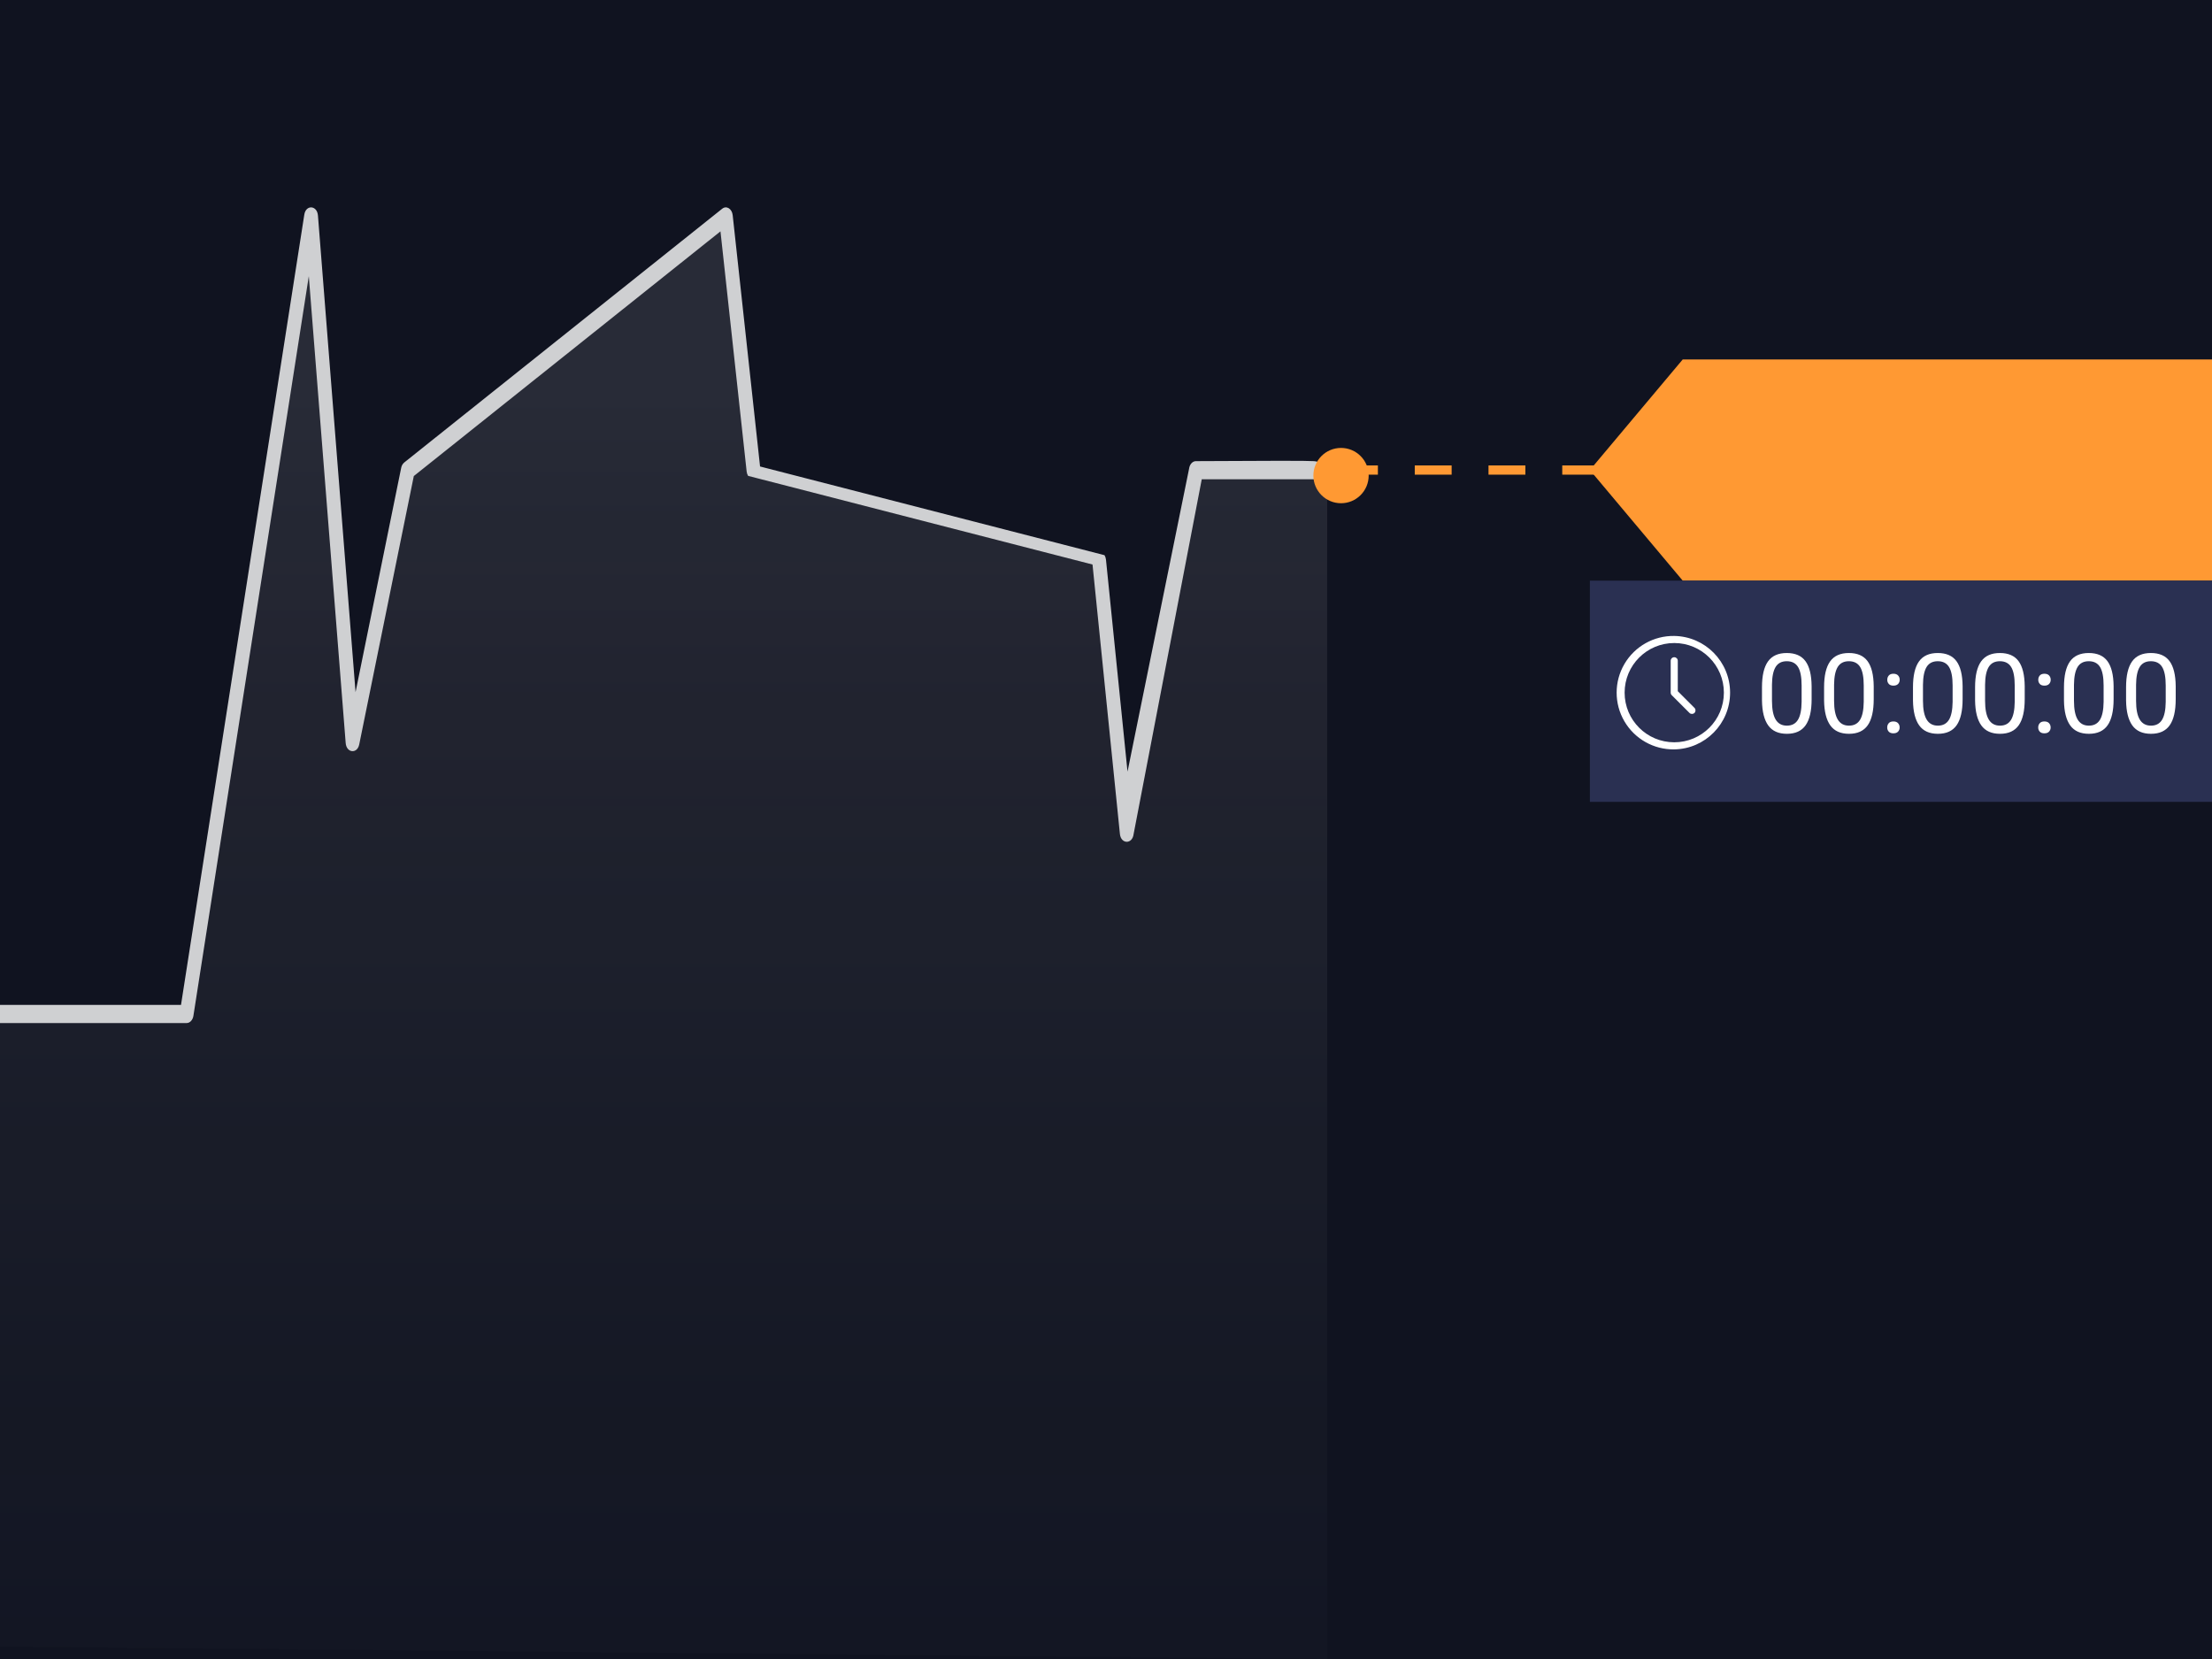
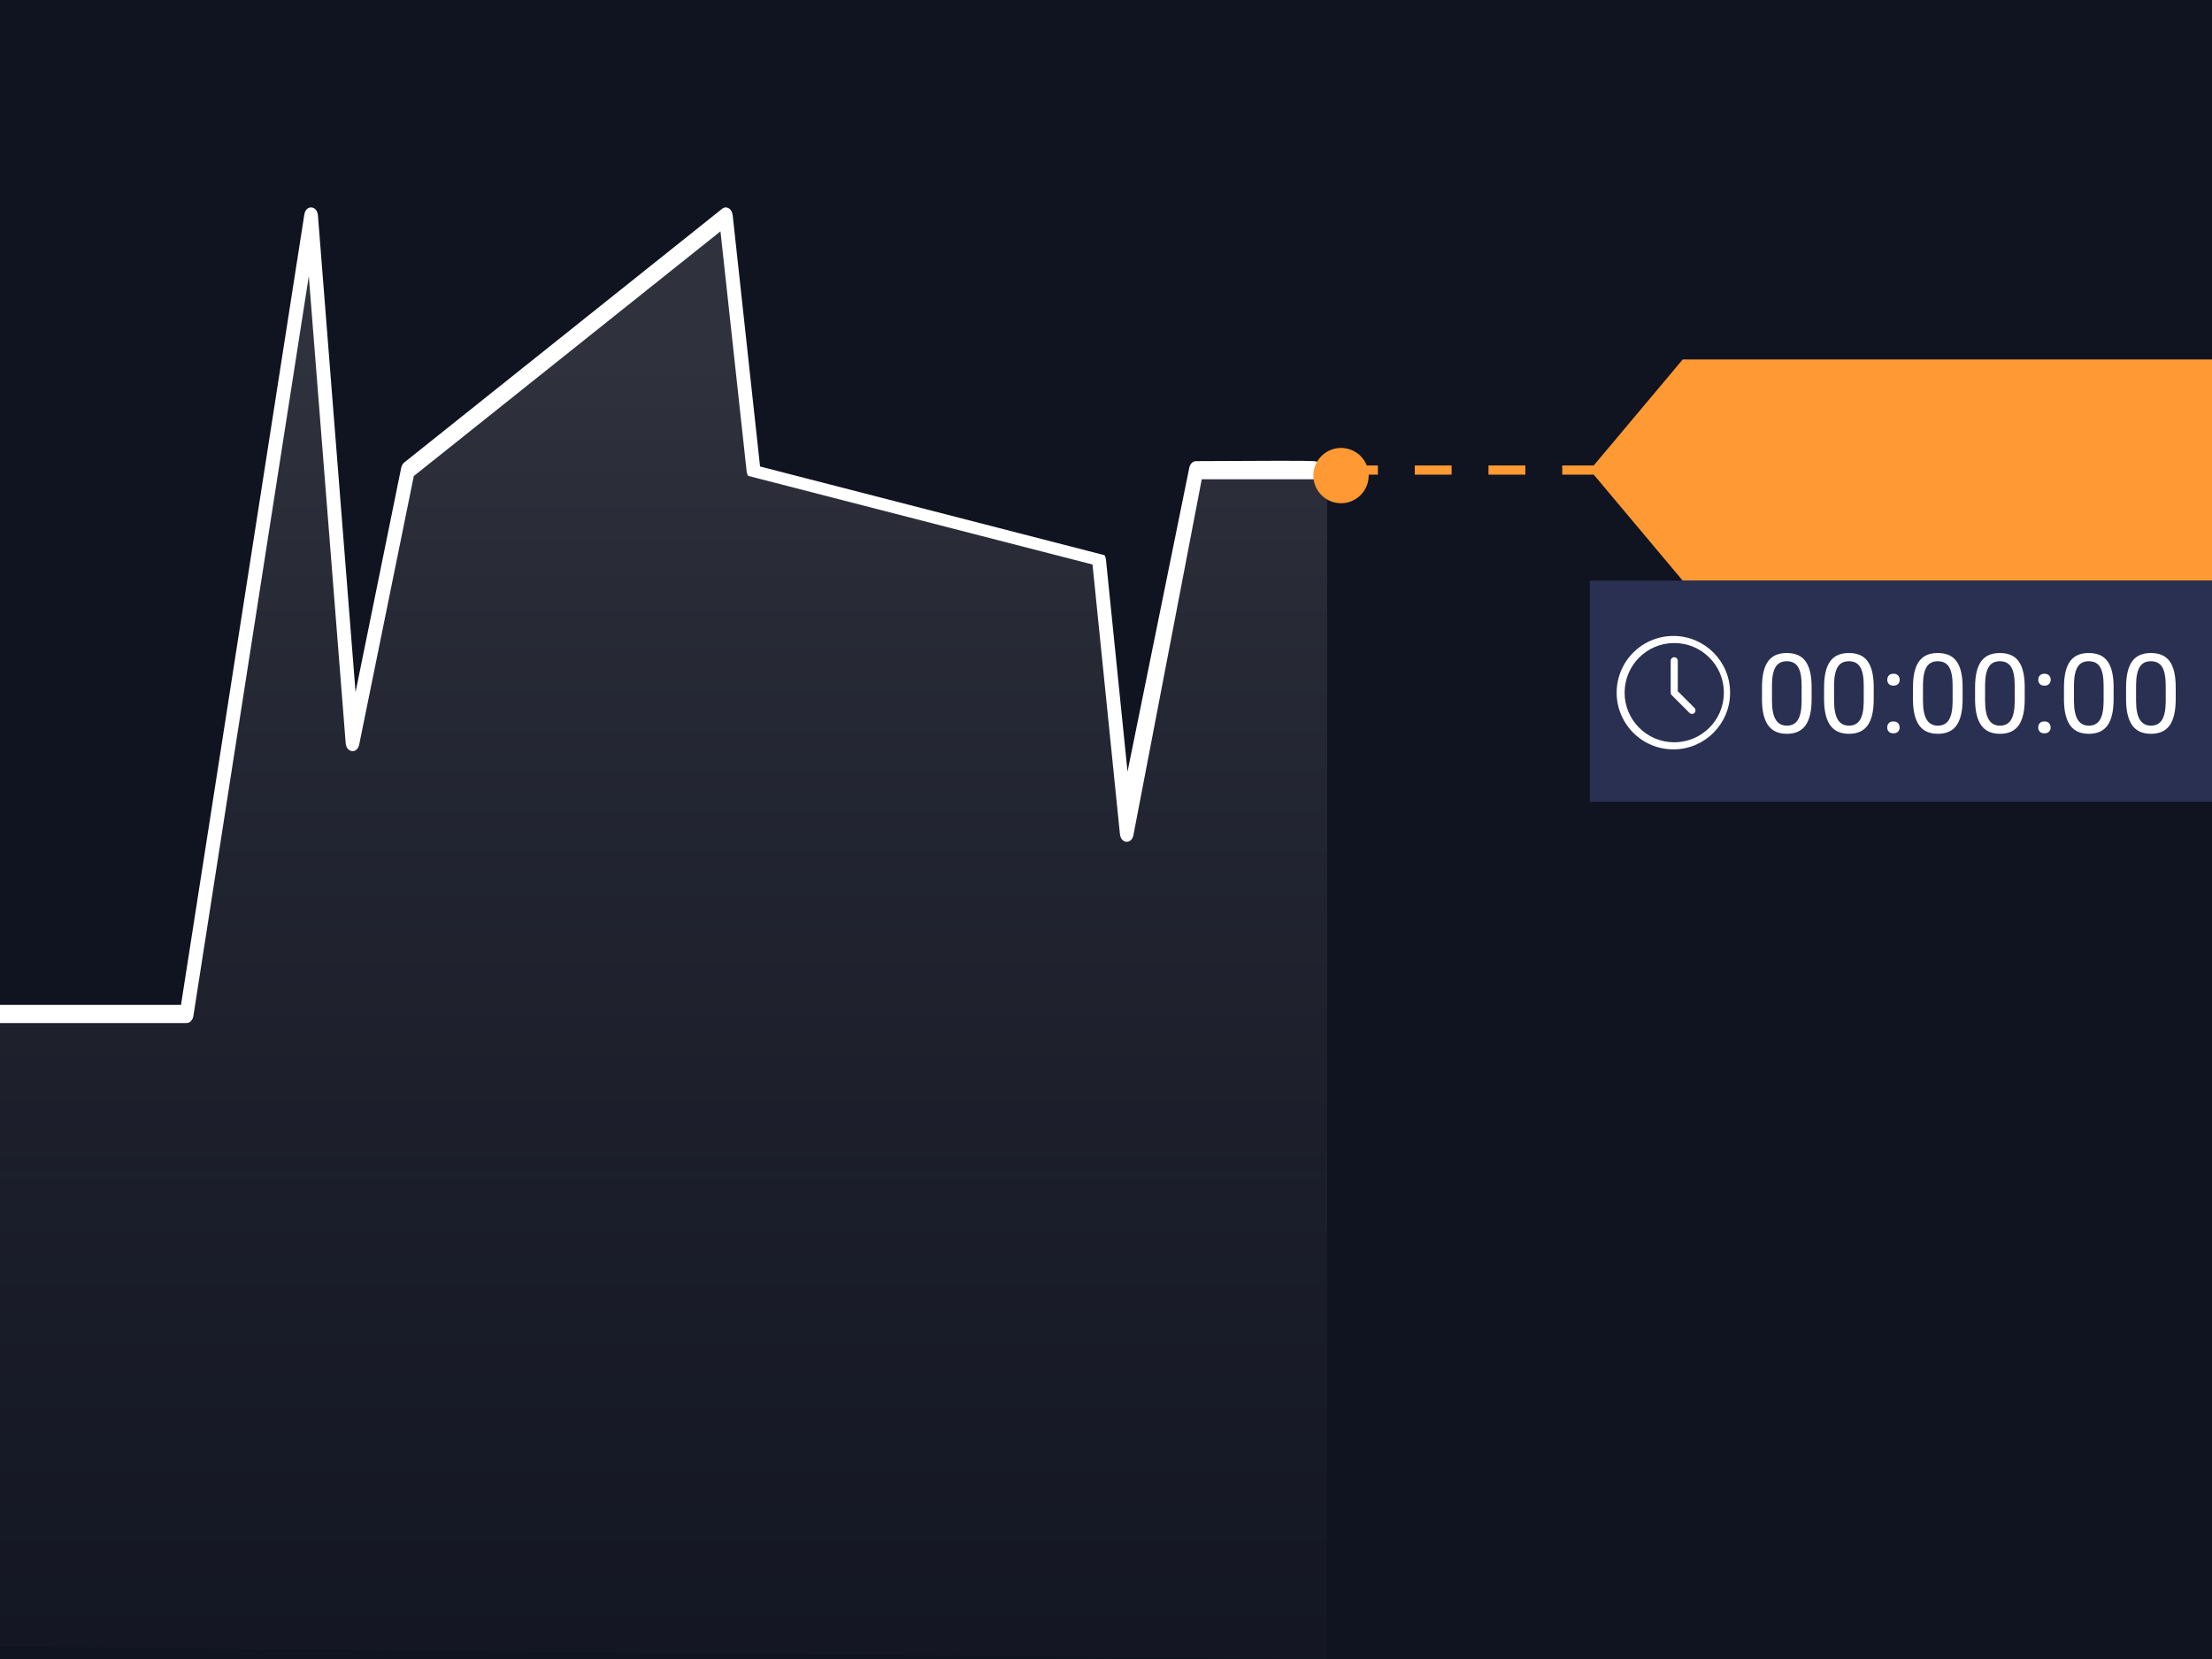
<svg xmlns="http://www.w3.org/2000/svg" width="160" height="120">
  <defs>
    <linearGradient x1="50%" y1="147.774%" x2="50%" y2="10.759%" id="a">
      <stop stop-color="#101320" stop-opacity="0" offset="0%" />
      <stop stop-color="#FFF" stop-opacity=".16" offset="100%" />
    </linearGradient>
  </defs>
  <g fill="none" fill-rule="evenodd">
    <path fill="#101320" fill-rule="nonzero" d="M0 0h160v120H0z" />
-     <g opacity=".8">
-       <path fill-opacity=".8" fill="url(#a)" d="M95.998 19.453l-9.498-.065-5 26.268-2-19.701-25-6.567L52.5 1l-23 18.388-4 19.701L22.5 1l-9 57.79H0v45.313L96 105z" transform="translate(0 15)" />
-       <path d="M96 34.077c-.026.335-.24.59-.498.59h-8.576l-4.93 25.674c-.095.743-.914.725-.99-.02l-1.981-19.487-24.914-6.413a.771.771 0 0 1-.104-.317l-1.893-17.37-22.182 17.7-3.948 19.413c-.143.703-.923.623-.98-.102L22.337 19.97 13.99 73.476c-.047.305-.252.524-.49.524H0v-1.311h13.092l8.919-57.164c.114-.735.928-.682.987.064l2.72 34.475 3.3-16.221a.667.667 0 0 1 .223-.391l23-18.356c.307-.244.705.002.756.467l1.98 18.179 24.915 6.416a.773.773 0 0 1 .106.322l1.559 15.334 4.452-21.91c.04-.316.249-.548.493-.548 5.256-.034 8.105-.034 8.548 0 .443.034.76.274.95.72z" fill="#FFF" fill-rule="nonzero" />
-     </g>
-     <g transform="translate(95 26)">
-       <path d="M2 8h57" stroke="#F93" stroke-width=".667" stroke-dasharray="2.667" />
-       <circle fill="#F93" cx="2" cy="8.4" r="2" />
-       <path fill="#F93" d="M26.716 0H65v16H26.716L20 8z" />
-     </g>
+     <path fill-opacity=".8" fill="url(#a)" d="M95.998 34.453l-9.498-.065-5 26.268-2-19.701-25-6.567L52.5 16l-23 18.388-4 19.701L22.5 16l-9 57.79H0v45.313L96 120z" />
+     <path d="M96 34.077c-.026.335-.24.59-.498.59h-8.576l-4.93 25.674c-.095.743-.914.725-.99-.02l-1.981-19.487-24.914-6.413a.771.771 0 0 1-.104-.317l-1.893-17.37-22.182 17.7-3.948 19.413c-.143.703-.923.623-.98-.102L22.337 19.97 13.99 73.476c-.047.305-.252.524-.49.524H0v-1.311h13.092l8.919-57.164c.114-.735.928-.682.987.064l2.72 34.475 3.3-16.221a.667.667 0 0 1 .223-.391l23-18.356c.307-.244.705.002.756.467l1.98 18.179 24.915 6.416a.773.773 0 0 1 .106.322l1.559 15.334 4.452-21.91c.04-.316.249-.548.493-.548 5.256-.034 8.105-.034 8.548 0 .443.034.76.274.95.72z" fill="#FFF" fill-rule="nonzero" />
+     <path d="M115.28 33.667L121.716 26H160v16h-38.284l-6.436-7.667H113v-.666h2.28zm-16.419 0h.806v.666h-.668L99 34.4a2 2 0 1 1-.139-.733zm3.472.666v-.666H105v.666h-2.667zm5.334 0v-.666h2.666v.666h-2.666z" fill="#F93" fill-rule="nonzero" />
    <path fill="#2A3052" fill-rule="nonzero" d="M115 42h45v16h-45z" />
-     <path d="M121.103 53.692a3.59 3.59 0 1 0 0-7.18 3.59 3.59 0 0 0 0 7.18zm0 .513a4.103 4.103 0 1 1 0-8.205 4.103 4.103 0 0 1 0 8.205zm1.463-3.002a.256.256 0 0 1-.363.363l-1.282-1.282a.256.256 0 0 1-.075-.181v-2.308a.256.256 0 0 1 .513 0v2.201l1.207 1.207z" fill="#FFF" />
-     <path d="M131.04 50.574c0 .847-.145 1.475-.435 1.887-.289.411-.74.617-1.355.617-.607 0-1.056-.201-1.348-.603-.291-.403-.442-1.004-.453-1.803v-.965c0-.836.145-1.457.434-1.863.289-.407.742-.61 1.36-.61.611 0 1.062.196 1.35.588.29.392.438.997.446 1.815v.937zm-.724-.988c0-.612-.086-1.058-.257-1.338-.172-.28-.444-.42-.817-.42-.37 0-.64.14-.808.418-.17.279-.257.707-.262 1.285v1.157c0 .614.09 1.068.267 1.36.179.294.449.44.811.44.357 0 .622-.138.795-.414.173-.276.264-.71.271-1.304v-1.184zm5.215.988c0 .847-.144 1.475-.433 1.887-.29.411-.741.617-1.356.617-.607 0-1.056-.201-1.347-.603-.292-.403-.443-1.004-.454-1.803v-.965c0-.836.145-1.457.434-1.863.29-.407.742-.61 1.36-.61.611 0 1.062.196 1.35.588.29.392.438.997.446 1.815v.937zm-.722-.988c0-.612-.086-1.058-.258-1.338-.172-.28-.444-.42-.817-.42-.37 0-.639.14-.808.418-.17.279-.257.707-.262 1.285v1.157c0 .614.09 1.068.268 1.36.178.294.448.44.81.44.357 0 .622-.138.795-.414.173-.276.264-.71.272-1.304v-1.184zm1.699 3.035a.45.45 0 0 1 .111-.312c.074-.084.186-.125.334-.125.149 0 .261.041.338.125a.443.443 0 0 1 .115.312.42.42 0 0 1-.115.3c-.077.082-.19.122-.338.122-.148 0-.26-.04-.334-.121a.428.428 0 0 1-.111-.3zm.004-3.45c0-.124.037-.228.111-.312.074-.083.186-.125.334-.125.148 0 .261.042.338.125a.443.443 0 0 1 .115.313.42.42 0 0 1-.115.3c-.077.081-.19.122-.338.122-.148 0-.26-.04-.334-.121a.428.428 0 0 1-.111-.301zm5.449 1.403c0 .847-.145 1.475-.434 1.887-.289.411-.74.617-1.355.617-.607 0-1.056-.201-1.348-.603-.291-.403-.442-1.004-.453-1.803v-.965c0-.836.145-1.457.434-1.863.289-.407.742-.61 1.36-.61.611 0 1.062.196 1.35.588.29.392.438.997.446 1.815v.937zm-.723-.988c0-.612-.086-1.058-.258-1.338-.171-.28-.444-.42-.816-.42-.37 0-.64.14-.809.418-.169.279-.256.707-.261 1.285v1.157c0 .614.089 1.068.267 1.36.179.294.449.44.81.44.358 0 .623-.138.796-.414.173-.276.263-.71.271-1.304v-1.184zm5.215.988c0 .847-.144 1.475-.433 1.887-.29.411-.741.617-1.356.617-.607 0-1.056-.201-1.348-.603-.291-.403-.442-1.004-.453-1.803v-.965c0-.836.145-1.457.434-1.863.289-.407.742-.61 1.36-.61.611 0 1.062.196 1.35.588.29.392.438.997.446 1.815v.937zm-.723-.988c0-.612-.085-1.058-.257-1.338s-.444-.42-.817-.42c-.37 0-.64.14-.808.418-.17.279-.257.707-.262 1.285v1.157c0 .614.09 1.068.268 1.36.178.294.448.44.81.44.357 0 .622-.138.795-.414.173-.276.264-.71.271-1.304v-1.184zm1.7 3.035a.45.45 0 0 1 .111-.312c.074-.084.186-.125.334-.125.148 0 .261.041.338.125a.443.443 0 0 1 .115.312.42.42 0 0 1-.115.3c-.077.082-.19.122-.338.122-.148 0-.26-.04-.334-.121a.428.428 0 0 1-.111-.3zm.004-3.45a.46.46 0 0 1 .11-.312c.075-.083.186-.125.335-.125.148 0 .261.042.338.125a.443.443 0 0 1 .115.313.42.42 0 0 1-.115.3c-.077.081-.19.122-.338.122-.149 0-.26-.04-.334-.121a.428.428 0 0 1-.111-.301zm5.449 1.403c0 .847-.145 1.475-.434 1.887-.289.411-.74.617-1.355.617-.607 0-1.056-.201-1.348-.603-.292-.403-.443-1.004-.453-1.803v-.965c0-.836.144-1.457.434-1.863.289-.407.742-.61 1.359-.61.612 0 1.062.196 1.351.588.29.392.438.997.446 1.815v.937zm-.723-.988c0-.612-.086-1.058-.258-1.338-.172-.28-.444-.42-.816-.42-.37 0-.64.14-.809.418-.169.279-.256.707-.261 1.285v1.157c0 .614.089 1.068.267 1.36.179.294.449.44.81.44.358 0 .622-.138.796-.414.173-.276.263-.71.271-1.304v-1.184zm5.215.988c0 .847-.145 1.475-.434 1.887-.289.411-.74.617-1.355.617-.607 0-1.056-.201-1.348-.603-.291-.403-.442-1.004-.453-1.803v-.965c0-.836.145-1.457.434-1.863.289-.407.742-.61 1.36-.61.611 0 1.062.196 1.35.588.29.392.438.997.446 1.815v.937zm-.723-.988c0-.612-.086-1.058-.257-1.338-.172-.28-.444-.42-.817-.42-.37 0-.64.14-.808.418-.17.279-.257.707-.262 1.285v1.157c0 .614.089 1.068.267 1.36.179.294.449.44.81.44.358 0 .623-.138.796-.414.173-.276.264-.71.271-1.304v-1.184z" fill="#FFF" fill-rule="nonzero" />
+     <path d="M121.103 53.692a3.59 3.59 0 1 0 0-7.18 3.59 3.59 0 0 0 0 7.18zm0 .513a4.103 4.103 0 1 1 0-8.205 4.103 4.103 0 0 1 0 8.205zm1.463-3.002a.256.256 0 0 1-.363.363l-1.282-1.282a.256.256 0 0 1-.075-.181v-2.308a.256.256 0 0 1 .513 0v2.201l1.207 1.207zm8.473-.629c0 .847-.144 1.475-.434 1.887-.289.411-.74.617-1.355.617-.607 0-1.056-.201-1.348-.603-.291-.403-.442-1.004-.453-1.803v-.965c0-.836.145-1.457.434-1.863.289-.407.742-.61 1.36-.61.611 0 1.062.196 1.35.588.29.392.438.997.446 1.815v.937zm-.723-.988c0-.612-.086-1.058-.257-1.338-.172-.28-.444-.42-.817-.42-.37 0-.64.14-.808.418-.17.279-.257.707-.262 1.285v1.157c0 .614.09 1.068.267 1.36.179.294.449.44.811.44.357 0 .622-.138.795-.414.173-.276.264-.71.271-1.304v-1.184zm5.215.988c0 .847-.144 1.475-.433 1.887-.29.411-.741.617-1.356.617-.607 0-1.056-.201-1.347-.603-.292-.403-.443-1.004-.454-1.803v-.965c0-.836.145-1.457.434-1.863.29-.407.742-.61 1.36-.61.611 0 1.062.196 1.35.588.29.392.438.997.446 1.815v.937zm-.722-.988c0-.612-.086-1.058-.258-1.338-.172-.28-.444-.42-.817-.42-.37 0-.639.14-.808.418-.17.279-.257.707-.262 1.285v1.157c0 .614.09 1.068.268 1.36.178.294.448.44.81.44.357 0 .622-.138.795-.414.173-.276.264-.71.272-1.304v-1.184zm1.699 3.035c0-.125.037-.23.111-.312.074-.084.186-.125.334-.125.149 0 .261.041.338.125a.443.443 0 0 1 .115.312.42.42 0 0 1-.115.3c-.077.082-.19.122-.338.122-.148 0-.26-.04-.334-.121a.428.428 0 0 1-.111-.3zm.004-3.45c0-.124.037-.228.111-.312.074-.083.186-.125.334-.125.148 0 .261.042.338.125a.443.443 0 0 1 .115.313.42.42 0 0 1-.115.3c-.077.081-.19.122-.338.122-.148 0-.26-.04-.334-.121a.428.428 0 0 1-.111-.301zm5.449 1.403c0 .847-.145 1.475-.434 1.887-.289.411-.74.617-1.355.617-.607 0-1.056-.201-1.348-.603-.291-.403-.442-1.004-.453-1.803v-.965c0-.836.145-1.457.434-1.863.289-.407.742-.61 1.36-.61.611 0 1.062.196 1.35.588.29.392.438.997.446 1.815v.937zm-.723-.988c0-.612-.086-1.058-.258-1.338-.171-.28-.444-.42-.816-.42-.37 0-.64.14-.809.418-.169.279-.256.707-.261 1.285v1.157c0 .614.089 1.068.267 1.36.179.294.449.44.81.44.358 0 .623-.138.796-.414.173-.276.263-.71.271-1.304v-1.184zm5.215.988c0 .847-.144 1.475-.433 1.887-.29.411-.741.617-1.356.617-.607 0-1.056-.201-1.348-.603-.291-.403-.442-1.004-.453-1.803v-.965c0-.836.145-1.457.434-1.863.289-.407.742-.61 1.36-.61.611 0 1.062.196 1.35.588.29.392.438.997.446 1.815v.937zm-.723-.988c0-.612-.085-1.058-.257-1.338s-.444-.42-.817-.42c-.37 0-.64.14-.808.418-.17.279-.257.707-.262 1.285v1.157c0 .614.09 1.068.268 1.36.178.294.448.44.81.44.357 0 .622-.138.795-.414.173-.276.264-.71.271-1.304v-1.184zm1.7 3.035c0-.125.037-.23.111-.312.074-.084.186-.125.334-.125.148 0 .261.041.338.125a.443.443 0 0 1 .115.312.42.42 0 0 1-.115.3c-.077.082-.19.122-.338.122-.148 0-.26-.04-.334-.121a.428.428 0 0 1-.111-.3zm.004-3.45c0-.124.037-.228.11-.312.075-.083.186-.125.335-.125.148 0 .261.042.338.125a.443.443 0 0 1 .115.313.42.42 0 0 1-.115.3c-.077.081-.19.122-.338.122-.149 0-.26-.04-.334-.121a.428.428 0 0 1-.111-.301zm5.449 1.403c0 .847-.145 1.475-.434 1.887-.289.411-.74.617-1.355.617-.607 0-1.056-.201-1.348-.603-.292-.403-.443-1.004-.453-1.803v-.965c0-.836.144-1.457.434-1.863.289-.407.742-.61 1.359-.61.612 0 1.062.196 1.351.588.29.392.438.997.446 1.815v.937zm-.723-.988c0-.612-.086-1.058-.258-1.338-.172-.28-.444-.42-.816-.42-.37 0-.64.14-.809.418-.169.279-.256.707-.261 1.285v1.157c0 .614.089 1.068.267 1.36.179.294.449.44.81.44.358 0 .622-.138.796-.414.173-.276.263-.71.271-1.304v-1.184zm5.215.988c0 .847-.145 1.475-.434 1.887-.289.411-.74.617-1.355.617-.607 0-1.056-.201-1.348-.603-.291-.403-.442-1.004-.453-1.803v-.965c0-.836.145-1.457.434-1.863.289-.407.742-.61 1.36-.61.611 0 1.062.196 1.35.588.29.392.438.997.446 1.815v.937zm-.723-.988c0-.612-.086-1.058-.257-1.338-.172-.28-.444-.42-.817-.42-.37 0-.64.14-.808.418-.17.279-.257.707-.262 1.285v1.157c0 .614.089 1.068.267 1.36.179.294.449.44.81.44.358 0 .623-.138.796-.414.173-.276.264-.71.271-1.304v-1.184z" fill="#FFF" fill-rule="nonzero" />
  </g>
</svg>
